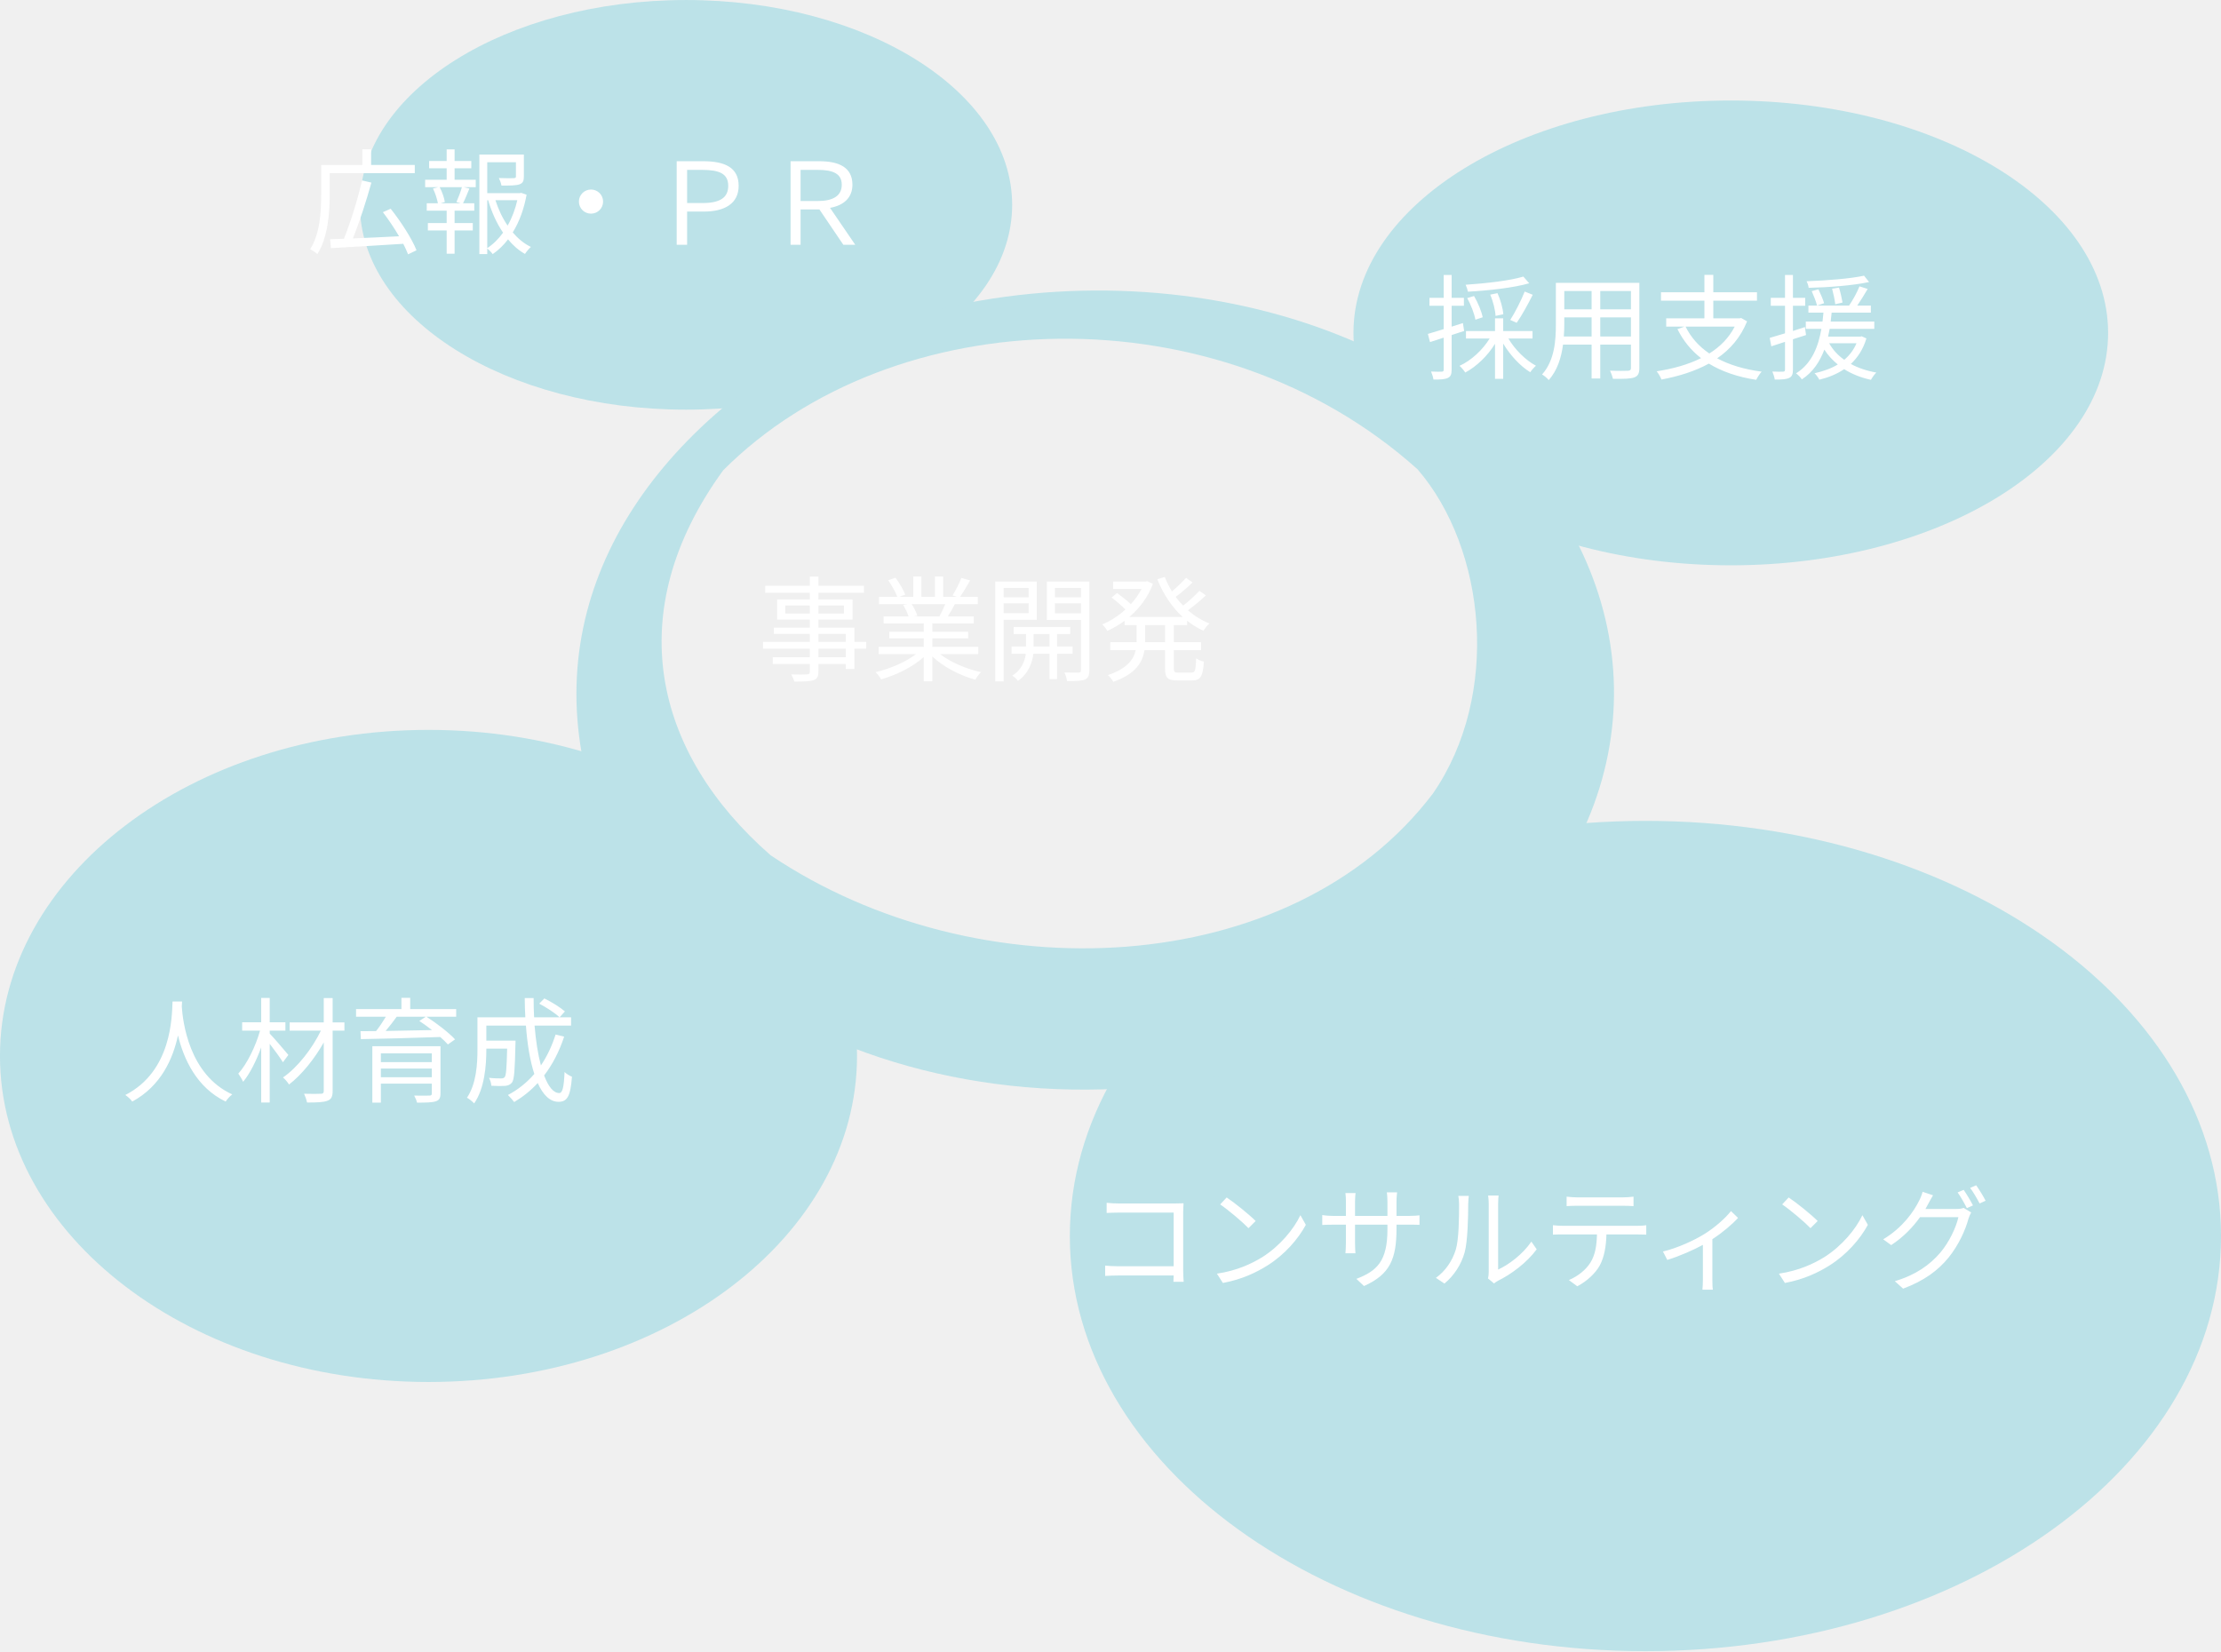
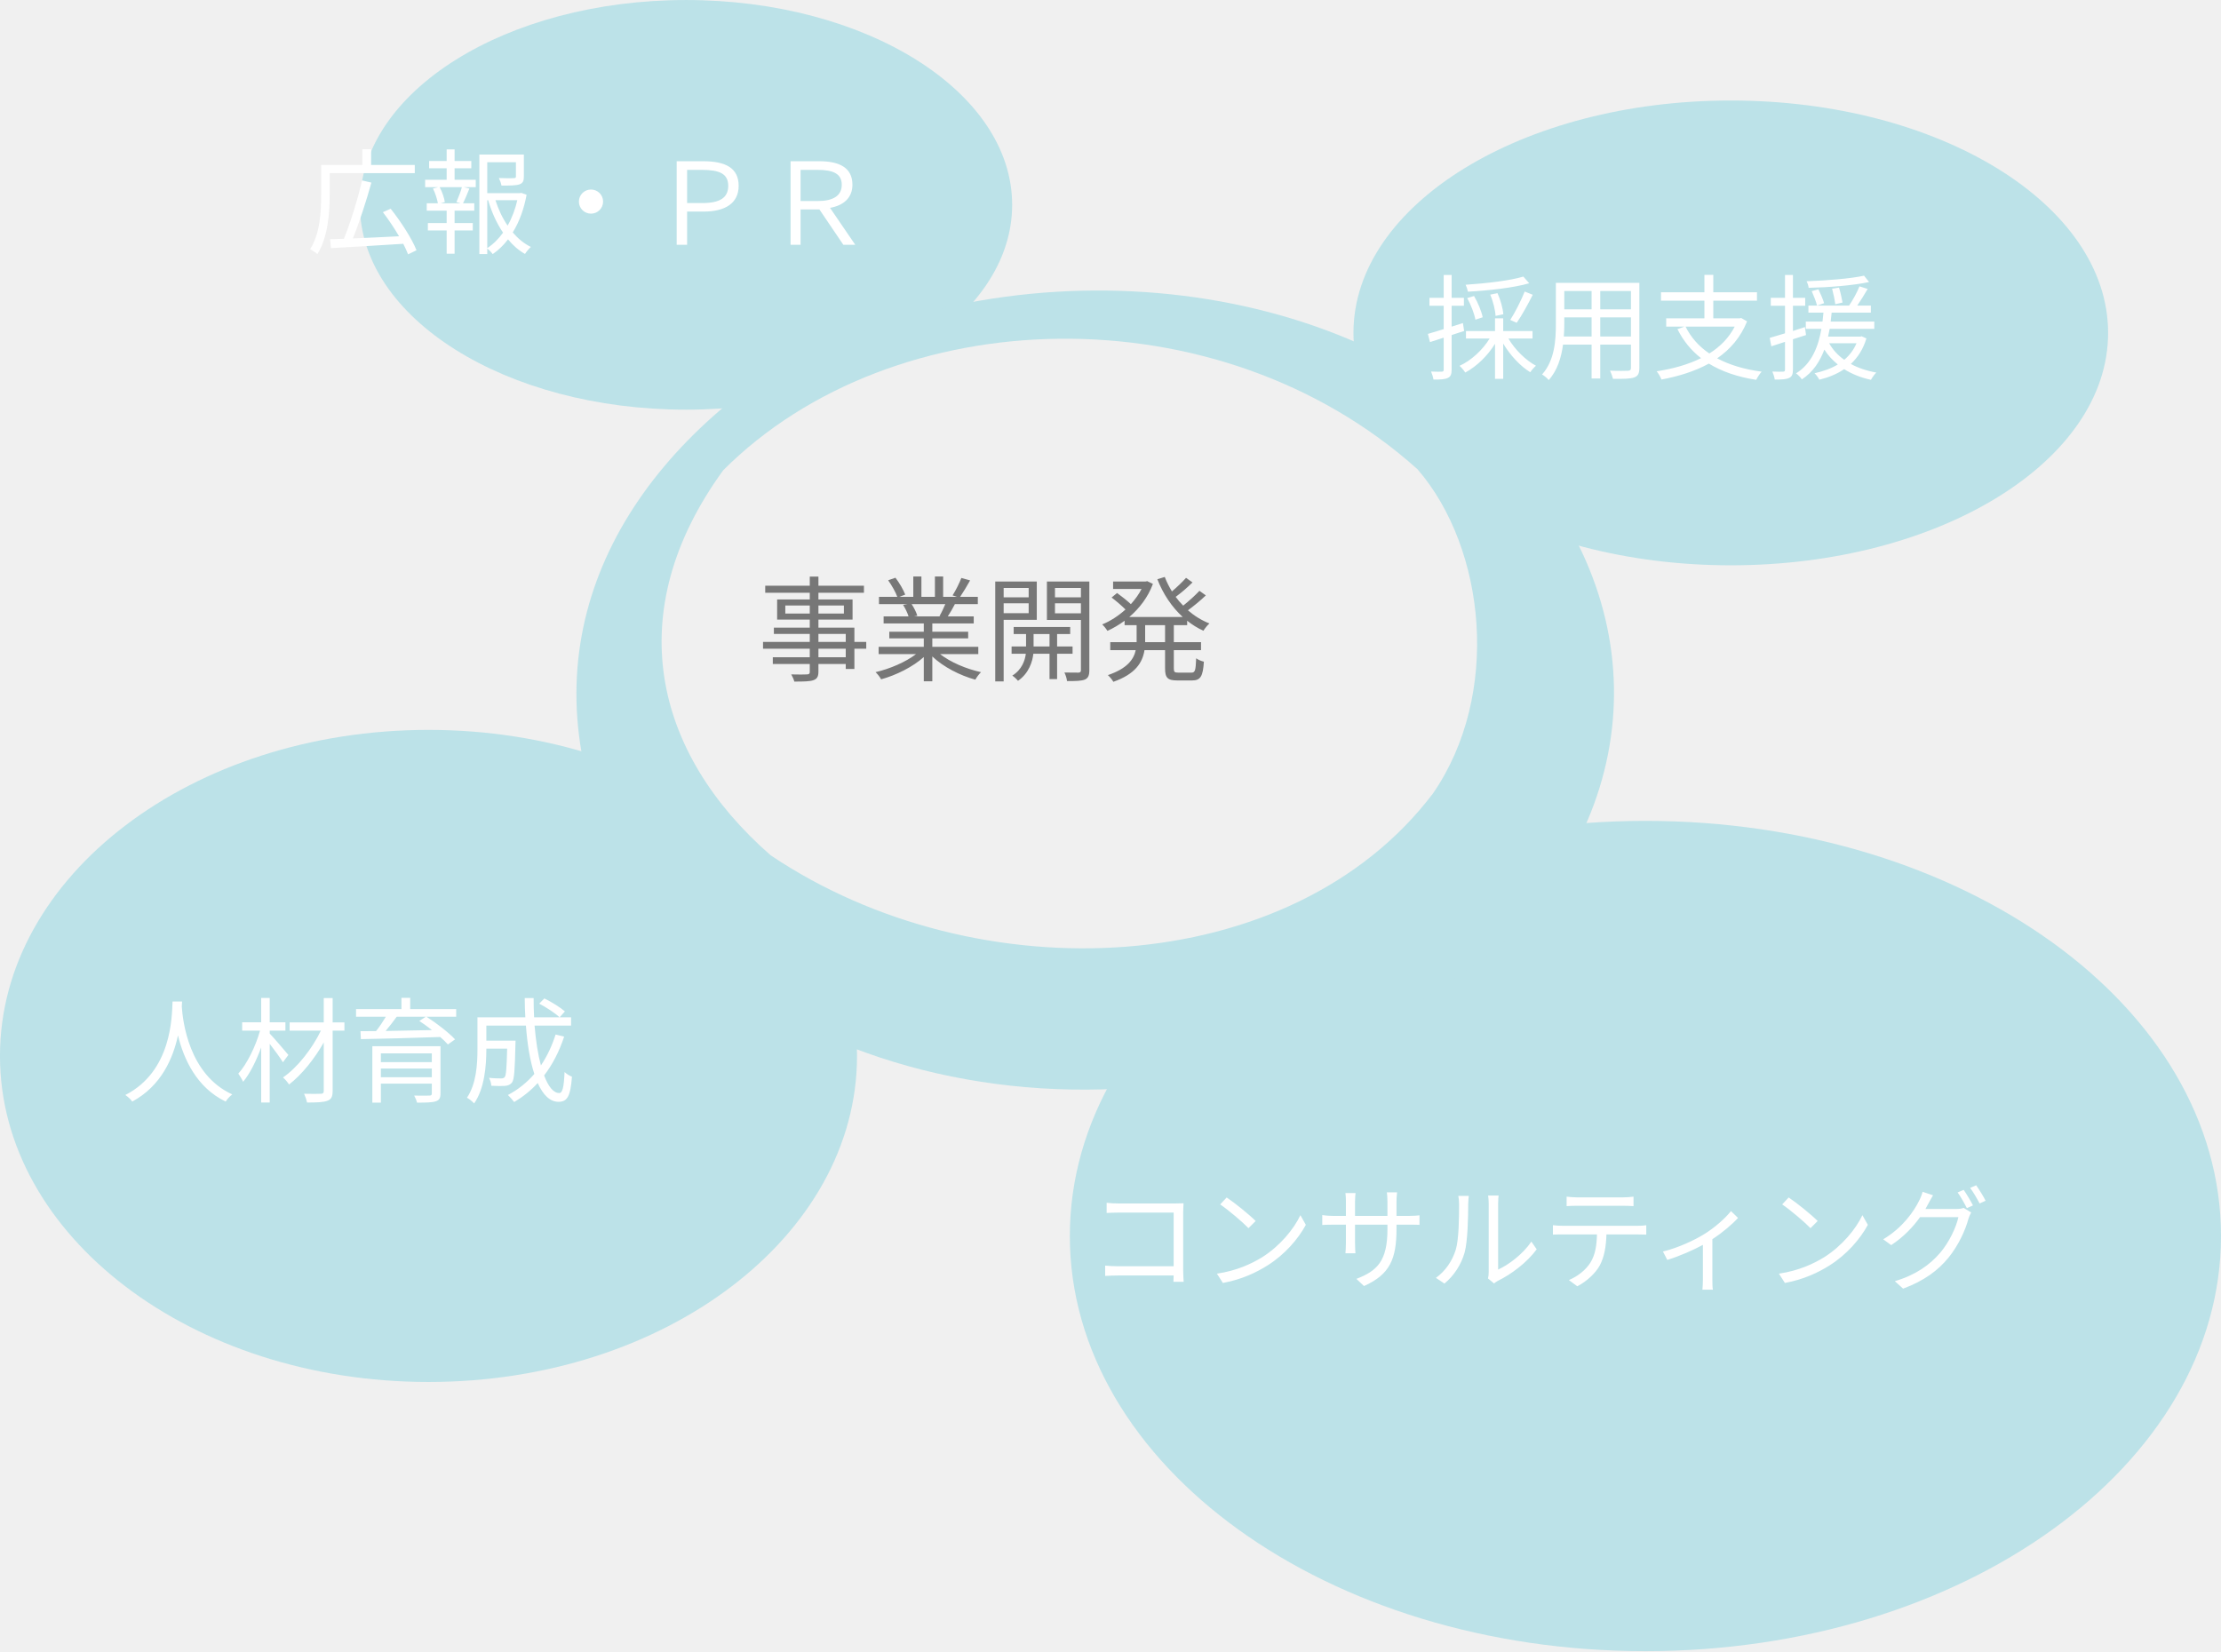
<svg xmlns="http://www.w3.org/2000/svg" id="svg2" stroke-linejoin="round" fill-rule="evenodd" xml:space="preserve" height="326.64" width="439.26" version="1.1" stroke-miterlimit="1.414" clip-rule="evenodd" viewBox="0 0 329.445 435.515">
  <g id="layer1" font-family="'Helvetica Neue', Helvetica, Arial, '游ゴシック体', 'Yu Gothic', YuGothic, 'Hiragino Kaku Gothic ProN', Meiryo, sans-serif" transform="translate(-135.28 -157.24)">
    <ellipse id="ellipse6" stroke-linejoin="round" fill-rule="evenodd" rx="86" ry="54.025" cy="211.27" cx="188.07" stroke-miterlimit="1.414" clip-rule="evenodd" fill="#bce2e8" />
    <ellipse id="ellipse8" stroke-linejoin="round" fill-rule="evenodd" rx="113" ry="86" cy="435.76" cx="120.16" stroke-miterlimit="1.414" clip-rule="evenodd" fill="#bce2e8" />
    <ellipse id="ellipse10" stroke-linejoin="round" fill-rule="evenodd" rx="99.5" ry="61.299" cy="245.05" cx="463.57" stroke-miterlimit="1.414" clip-rule="evenodd" fill="#bce2e8" />
    <ellipse id="ellipse12" stroke-linejoin="round" fill-rule="evenodd" rx="151.78" ry="109.5" cy="483.26" cx="441.06" stroke-miterlimit="1.414" clip-rule="evenodd" fill="#bce2e8" />
    <g id="g14" stroke-linejoin="round" fill-rule="evenodd" transform="translate(7.6294e-6,80)" clip-rule="evenodd" stroke-miterlimit="1.414">
      <path id="path16" fill="#bce2e8" d="m197.86 201.3c-27.228 37.469-18.273 74.617 12.52 101.53 54.636 36.764 137.33 32.957 174.65-16.291 17.965-26.03 14.004-64.582-4.065-85.523-52.718-47.279-138.26-44.617-183.11 0.282zm202.17-11.414c43.393 41.213 42.51 96.694 4.145 135.45-69.146 57.896-180.44 50.776-230.63-14.296-28.829-51.241-11.851-98.393 29.151-130.22 60.606-39.617 148.52-34.689 197.34 9.071z" />
    </g>
    <text id="text4154" font-size="40px" fill-rule="evenodd" xml:space="preserve" style="word-spacing:0px;letter-spacing:0px;text-anchor:middle;text-align:center" clip-rule="evenodd" y="495.077" x="440.73" line-height="125%" fill="#ffffff">
      <tspan id="tspan4156" font-size="30px" style="text-anchor:middle;text-align:center" y="495.077" x="440.73" line-height="125%">コンサルティング</tspan>
    </text>
    <text id="text4173" font-size="40px" xml:space="preserve" style="word-spacing:0px;letter-spacing:0px;text-anchor:middle;text-align:center" y="221.811" x="190.811" line-height="125%" fill="#ffffff">
      <tspan id="tspan4175" y="221.811" x="190.811" font-size="30px">広報・ＰＲ</tspan>
    </text>
    <text id="text4177" font-size="30px" xml:space="preserve" style="word-spacing:0px;letter-spacing:0px;text-anchor:middle;text-align:center" y="445.67" x="120.075" line-height="125%" fill="#ffffff">
      <tspan id="tspan4179" y="445.67" x="120.075">人材育成</tspan>
    </text>
    <text id="text4181" font-size="30px" xml:space="preserve" style="word-spacing:0px;letter-spacing:0px;text-anchor:middle;text-align:center" y="254.939" x="463.7" line-height="125%" fill="#ffffff">
      <tspan id="tspan4183" y="254.939" x="463.7">採用支援</tspan>
    </text>
-     <text id="text4185" font-size="30px" xml:space="preserve" style="word-spacing:0px;letter-spacing:0px;text-anchor:middle;text-align:center" y="334.532" x="287.789" line-height="125%" fill="#ffffff">
+     <text id="text4185" font-size="30px" xml:space="preserve" style="word-spacing:0px;letter-spacing:0px;text-anchor:middle;text-align:center" y="334.532" x="287.789" line-height="125%" fill="#777777">
      <tspan id="tspan4187" y="334.532" x="287.789">事業開発</tspan>
    </text>
  </g>
</svg>
